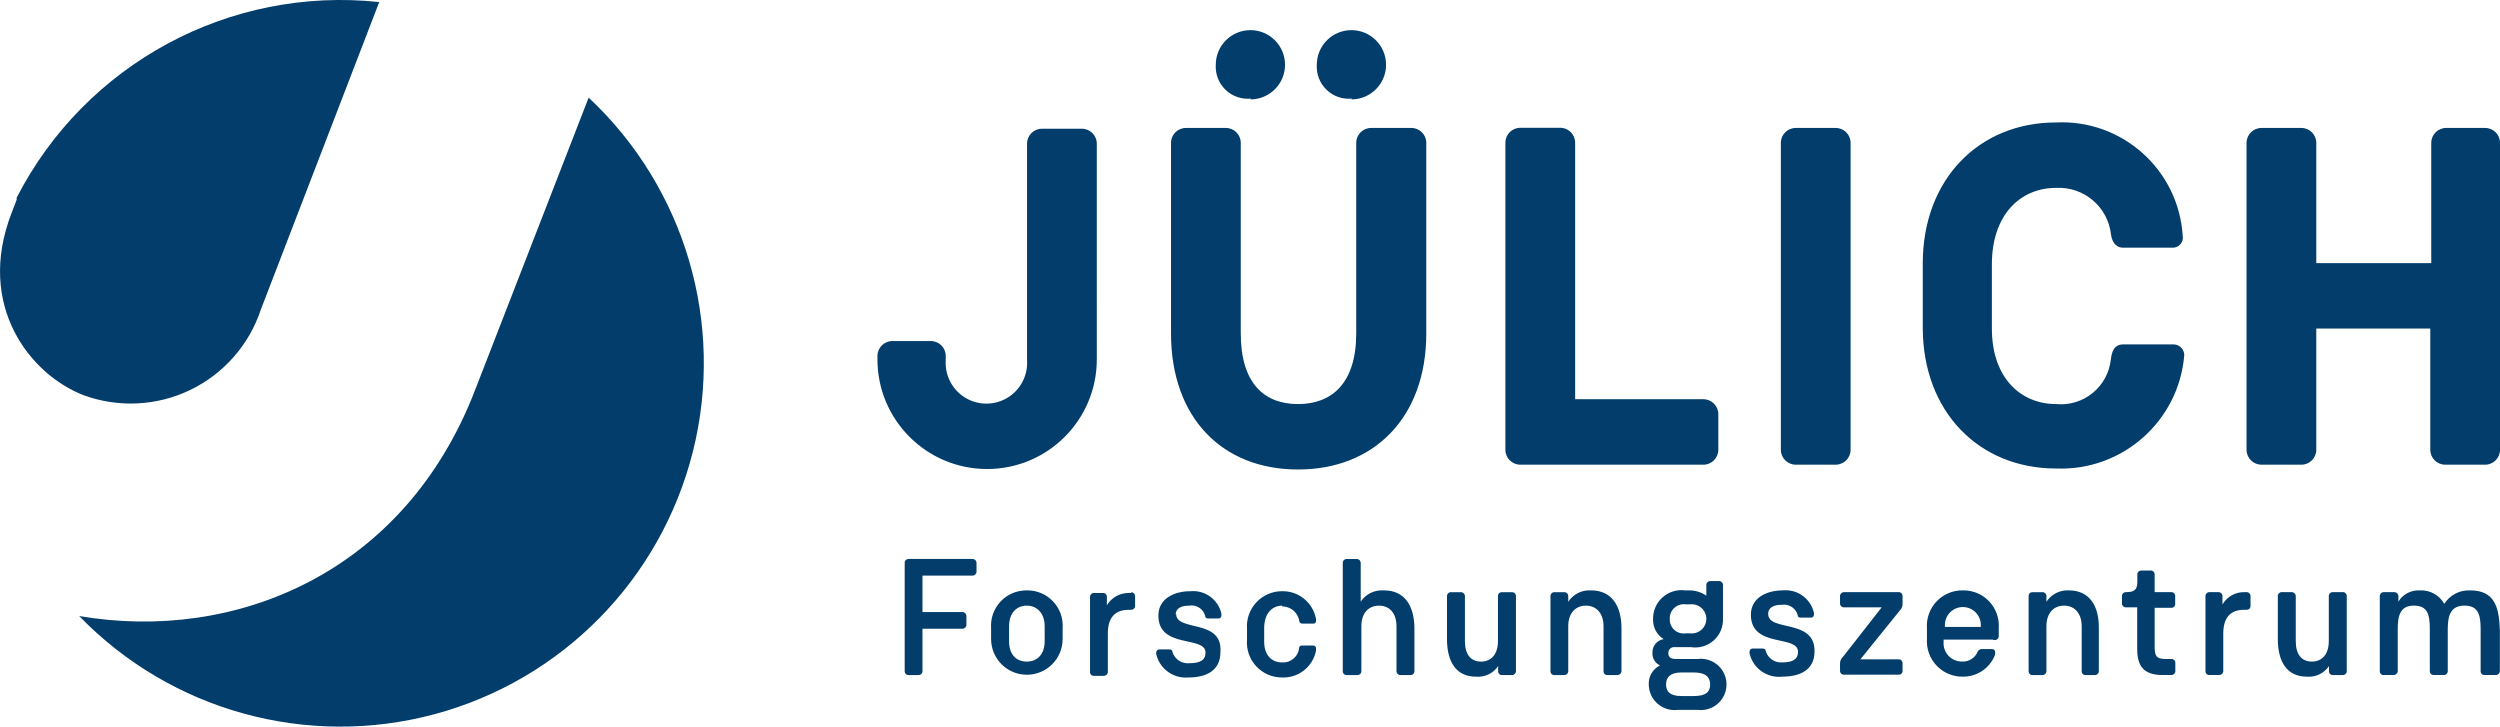
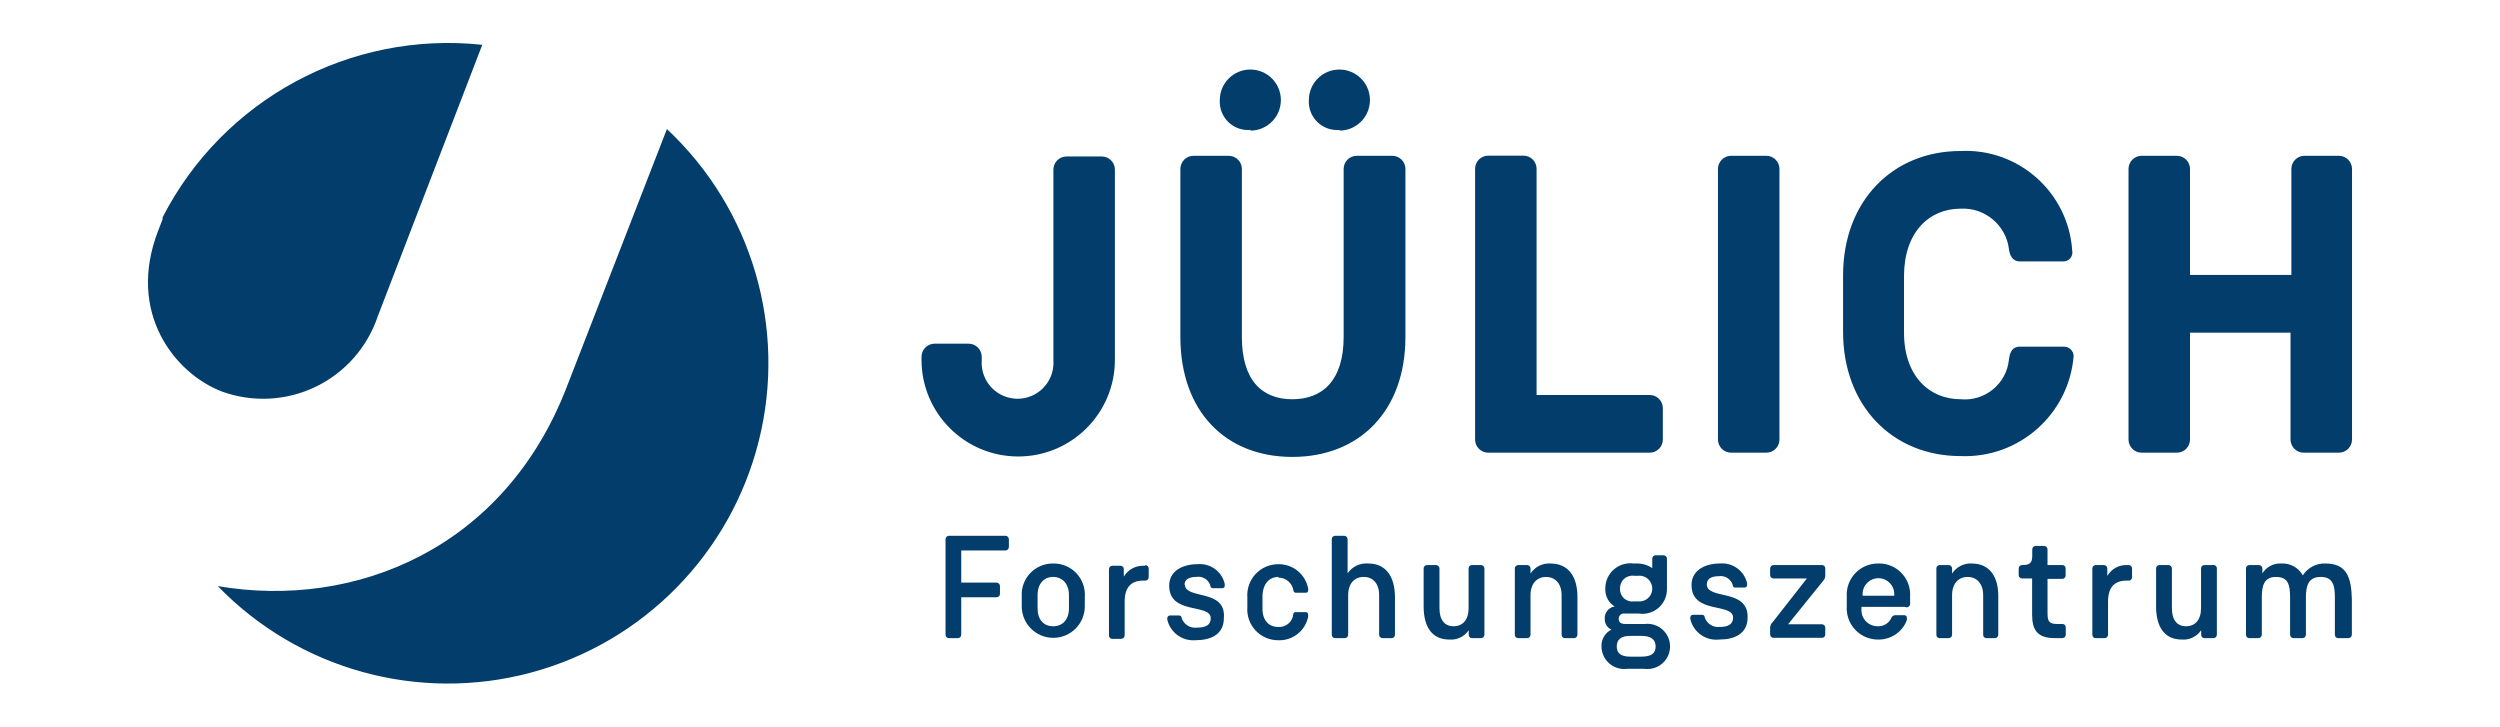
<svg xmlns="http://www.w3.org/2000/svg" width="149.076mm" height="43.315mm" viewBox="0 0 149.076 43.315" version="1.1" id="svg2514">
  <defs id="defs2508" />
  <g id="layer1" transform="translate(596.9011,2.848162)">
-     <path id="path71" style="fill:#023d6b;stroke-width:0.443;stroke-linecap:butt;stroke-linejoin:round;stroke-miterlimit:100000" d="m -506.745,32.463 h -0.612 a 0.22,0.22 0 0 0 -0.22,0.229 v 2.687 c 0,0.794 -0.402,1.224 -1.014,1.224 -0.612,0 -0.956,-0.43 -0.956,-1.224 v -2.687 a 0.239,0.239 0 0 0 -0.239,-0.229 h -0.602 a 0.229,0.229 0 0 0 -0.229,0.229 v 2.563 c 0,1.386 0.564,2.247 1.731,2.247 a 1.444,1.444 0 0 0 1.32,-0.631 v 0.306 a 0.22,0.22 0 0 0 0.22,0.229 h 0.612 a 0.229,0.229 0 0 0 0.229,-0.229 v -4.484 a 0.229,0.229 0 0 0 -0.239,-0.229 z m -7.649,-0.105 a 1.511,1.511 0 0 0 -1.367,0.669 v -2.304 a 0.239,0.239 0 0 0 -0.239,-0.239 h -0.602 a 0.229,0.229 0 0 0 -0.229,0.239 v 6.454 a 0.22,0.22 0 0 0 0.229,0.229 h 0.641 a 0.229,0.229 0 0 0 0.239,-0.229 v -2.677 c 0,-0.794 0.43,-1.233 1.052,-1.233 0.622,0 1.042,0.44 1.042,1.233 v 2.677 a 0.229,0.229 0 0 0 0.229,0.229 h 0.602 a 0.229,0.229 0 0 0 0.239,-0.229 v -2.563 c -0.01,-1.348 -0.593,-2.257 -1.807,-2.257 z m 1.635,-27.576 h -2.381 a 0.889,0.889 0 0 0 -0.889,0.889 V 17.03 c 0,2.955 -1.434,4.217 -3.471,4.217 -2.037,0 -3.414,-1.262 -3.414,-4.217 V 5.671 a 0.889,0.889 0 0 0 -0.889,-0.889 h -2.381 a 0.889,0.889 0 0 0 -0.889,0.889 V 17.03 c 0,5.02 3.041,8.118 7.573,8.118 4.532,0 7.649,-3.098 7.649,-8.118 V 5.671 a 0.889,0.889 0 0 0 -0.88,-0.889 z m -16.695,27.729 h -0.124 a 1.501,1.501 0 0 0 -1.32,0.736 v -0.507 a 0.22,0.22 0 0 0 -0.22,-0.229 h -0.555 a 0.229,0.229 0 0 0 -0.229,0.229 v 4.484 a 0.22,0.22 0 0 0 0.229,0.229 h 0.593 a 0.239,0.239 0 0 0 0.239,-0.229 v -2.285 c 0,-0.956 0.421,-1.425 1.253,-1.425 h 0.134 a 0.229,0.229 0 0 0 0.239,-0.22 v -0.602 a 0.239,0.239 0 0 0 -0.21,-0.229 z m 8.998,0.803 a 1.023,1.023 0 0 1 1.033,0.88 0.163,0.163 0 0 0 0.163,0.143 h 0.688 a 0.143,0.143 0 0 0 0.143,-0.163 0.306,0.306 0 0 0 0,-0.124 2.018,2.018 0 0 0 -2.008,-1.645 2.094,2.094 0 0 0 -2.104,2.257 v 0.641 a 2.084,2.084 0 0 0 2.104,2.247 1.979,1.979 0 0 0 2.008,-1.587 1.224,1.224 0 0 0 0,-0.163 0.153,0.153 0 0 0 -0.163,-0.153 h -0.688 a 0.143,0.143 0 0 0 -0.153,0.134 0.956,0.956 0 0 1 -1.023,0.87 c -0.612,0 -1.061,-0.43 -1.061,-1.224 v -0.88 c 0.029,-0.841 0.478,-1.281 1.09,-1.281 z m -6.339,0.497 c 0,-0.411 0.373,-0.545 0.803,-0.545 a 0.841,0.841 0 0 1 0.956,0.612 c 0,0.105 0.067,0.153 0.182,0.153 h 0.622 a 0.163,0.163 0 0 0 0.163,-0.172 0.421,0.421 0 0 0 0,-0.124 1.731,1.731 0 0 0 -1.845,-1.329 c -0.956,0 -1.912,0.43 -1.912,1.453 0,2.008 2.811,1.176 2.811,2.209 0,0.459 -0.344,0.631 -0.956,0.631 a 0.956,0.956 0 0 1 -1.014,-0.66 c 0,-0.096 -0.067,-0.163 -0.172,-0.163 h -0.612 a 0.182,0.182 0 0 0 -0.182,0.163 0.296,0.296 0 0 0 0,0.134 1.807,1.807 0 0 0 1.912,1.377 c 1.023,0 1.912,-0.382 1.912,-1.501 0.163,-2.027 -2.639,-1.205 -2.639,-2.285 z m 4.456,-30.732 a 2.065,2.065 0 1 0 -2.065,-2.065 1.912,1.912 0 0 0 2.094,2.018 z m 6.024,0 a 2.065,2.065 0 1 0 -2.065,-2.065 1.912,1.912 0 0 0 2.094,2.018 z m -15.184,2.639 a 0.889,0.889 0 0 0 -0.889,-0.889 h -2.381 a 0.889,0.889 0 0 0 -0.889,0.889 V 18.636 a 2.429,2.429 0 1 1 -4.848,0 v -0.258 a 0.889,0.889 0 0 0 -0.889,-0.889 h -2.295 a 0.889,0.889 0 0 0 -0.889,0.889 v 0.201 a 6.54,6.54 0 1 0 13.081,0 z m -49.846,9.887 7.057,-18.33 a 21.705,21.705 0 0 0 -21.619,11.665 0.478,0.478 0 0 1 0,0.124 l -0.306,0.794 c -2.142,5.536 1.128,9.638 4.303,10.862 a 8.175,8.175 0 0 0 10.566,-5.116 z m 45.667,16.752 a 2.104,2.104 0 0 0 -2.123,2.257 v 0.641 a 2.132,2.132 0 1 0 4.265,0 v -0.641 a 2.104,2.104 0 0 0 -2.142,-2.257 z m 1.071,3.022 c 0,0.794 -0.44,1.224 -1.071,1.224 -0.631,0 -1.052,-0.43 -1.052,-1.224 v -0.88 c 0,-0.794 0.449,-1.233 1.052,-1.233 0.602,0 1.071,0.44 1.071,1.233 z m -33.944,-15.022 c -4.207,10.996 -14.343,15.117 -23.627,13.53 a 21.677,21.677 0 1 0 30.378,-30.913 z m 29.642,10.126 h -3.825 a 0.229,0.229 0 0 0 -0.22,0.239 v 6.454 a 0.22,0.22 0 0 0 0.22,0.229 h 0.602 a 0.229,0.229 0 0 0 0.239,-0.229 v -2.534 h 2.39 a 0.229,0.229 0 0 0 0.229,-0.229 v -0.526 a 0.239,0.239 0 0 0 -0.229,-0.239 h -2.39 v -2.171 h 2.983 a 0.239,0.239 0 0 0 0.239,-0.229 v -0.526 a 0.239,0.239 0 0 0 -0.239,-0.239 z m 81.706,1.979 h -0.602 a 0.229,0.229 0 0 0 -0.229,0.229 v 2.687 c 0,0.794 -0.402,1.224 -1.014,1.224 -0.612,0 -0.956,-0.43 -0.956,-1.224 v -2.687 a 0.239,0.239 0 0 0 -0.239,-0.229 h -0.602 a 0.229,0.229 0 0 0 -0.229,0.229 v 2.563 c 0,1.386 0.564,2.247 1.731,2.247 a 1.444,1.444 0 0 0 1.32,-0.631 v 0.306 a 0.22,0.22 0 0 0 0.229,0.229 h 0.602 a 0.229,0.229 0 0 0 0.229,-0.229 v -4.484 a 0.229,0.229 0 0 0 -0.268,-0.229 z m -10.126,-14.773 h -2.955 c -0.574,0 -0.688,0.459 -0.746,0.889 a 2.993,2.993 0 0 1 -3.27,2.668 c -2.094,0 -3.825,-1.549 -3.825,-4.504 v -3.825 c 0,-2.955 1.692,-4.561 3.825,-4.561 a 3.127,3.127 0 0 1 3.28,2.792 c 0.086,0.574 0.402,0.774 0.717,0.774 h 2.926 a 0.602,0.602 0 0 0 0.631,-0.717 7.219,7.219 0 0 0 -7.554,-6.751 c -4.59,0 -7.946,3.385 -7.946,8.405 v 3.825 c 0,5.02 3.356,8.405 7.946,8.405 a 7.372,7.372 0 0 0 7.649,-6.77 0.65,0.65 0 0 0 -0.679,-0.631 z m 4.398,14.773 h -0.134 a 1.473,1.473 0 0 0 -1.31,0.736 v -0.507 a 0.229,0.229 0 0 0 -0.229,-0.229 h -0.555 a 0.229,0.229 0 0 0 -0.229,0.229 v 4.484 a 0.22,0.22 0 0 0 0.229,0.229 h 0.593 a 0.239,0.239 0 0 0 0.239,-0.229 v -2.237 c 0,-0.956 0.421,-1.425 1.253,-1.425 h 0.143 a 0.22,0.22 0 0 0 0.229,-0.22 v -0.602 a 0.229,0.229 0 0 0 -0.229,-0.229 z m -4.484,0 h -1.004 v -1.052 a 0.229,0.229 0 0 0 -0.229,-0.239 h -0.583 a 0.229,0.229 0 0 0 -0.22,0.239 v 0.43 c 0,0.507 -0.201,0.622 -0.688,0.622 a 0.229,0.229 0 0 0 -0.229,0.229 v 0.449 a 0.229,0.229 0 0 0 0.229,0.229 h 0.679 v 2.448 c 0,1.023 0.344,1.587 1.53,1.587 h 0.516 a 0.229,0.229 0 0 0 0.229,-0.229 v -0.507 a 0.22,0.22 0 0 0 -0.229,-0.22 h -0.344 c -0.593,0 -0.66,-0.21 -0.66,-0.775 v -2.276 h 1.004 a 0.229,0.229 0 0 0 0.22,-0.258 v -0.478 a 0.229,0.229 0 0 0 -0.22,-0.201 z m 17.804,-0.105 a 1.731,1.731 0 0 0 -1.539,0.803 1.568,1.568 0 0 0 -1.453,-0.803 1.406,1.406 0 0 0 -1.281,0.669 v -0.335 a 0.239,0.239 0 0 0 -0.239,-0.229 h -0.641 a 0.229,0.229 0 0 0 -0.229,0.229 v 4.484 a 0.22,0.22 0 0 0 0.229,0.229 h 0.602 a 0.239,0.239 0 0 0 0.239,-0.229 v -2.524 c 0,-0.794 0.153,-1.386 0.956,-1.386 0.803,0 0.956,0.488 0.956,1.386 v 2.524 a 0.229,0.229 0 0 0 0.23,0.229 h 0.612 a 0.229,0.229 0 0 0 0.229,-0.229 v -2.524 c 0,-0.851 0.201,-1.386 1.004,-1.386 0.803,0 0.956,0.535 0.956,1.386 v 2.524 a 0.22,0.22 0 0 0 0.229,0.229 h 0.679 a 0.239,0.239 0 0 0 0.239,-0.229 v -2.419 c -0.038,-1.425 -0.325,-2.4 -1.778,-2.4 z m -23.904,0 a 1.501,1.501 0 0 0 -1.358,0.679 v -0.344 a 0.229,0.229 0 0 0 -0.229,-0.229 h -0.612 a 0.22,0.22 0 0 0 -0.22,0.229 v 4.484 a 0.22,0.22 0 0 0 0.22,0.229 h 0.612 a 0.229,0.229 0 0 0 0.229,-0.229 v -2.677 c 0,-0.794 0.44,-1.233 1.052,-1.233 0.612,0 1.052,0.44 1.052,1.233 v 2.677 a 0.22,0.22 0 0 0 0.229,0.229 h 0.564 a 0.229,0.229 0 0 0 0.229,-0.229 v -2.563 c 0.019,-1.348 -0.574,-2.257 -1.788,-2.257 z m 24.861,-27.576 h -2.381 a 0.889,0.889 0 0 0 -0.889,0.889 v 7.171 h -6.856 V 5.671 a 0.889,0.889 0 0 0 -0.889,-0.889 h -2.381 a 0.889,0.889 0 0 0 -0.889,0.889 V 23.972 a 0.889,0.889 0 0 0 0.889,0.889 h 2.381 a 0.889,0.889 0 0 0 0.889,-0.889 v -7.229 h 6.798 v 7.229 a 0.889,0.889 0 0 0 0.889,0.889 h 2.381 a 0.889,0.889 0 0 0 0.889,-0.889 V 5.671 a 0.889,0.889 0 0 0 -0.889,-0.889 z m -53.374,27.576 a 1.501,1.501 0 0 0 -1.358,0.679 v -0.344 a 0.229,0.229 0 0 0 -0.229,-0.229 h -0.602 a 0.229,0.229 0 0 0 -0.229,0.229 v 4.484 a 0.22,0.22 0 0 0 0.229,0.229 h 0.602 a 0.229,0.229 0 0 0 0.229,-0.229 v -2.677 c 0,-0.794 0.44,-1.233 1.052,-1.233 0.612,0 1.052,0.44 1.052,1.233 v 2.677 a 0.22,0.22 0 0 0 0.229,0.229 h 0.602 a 0.239,0.239 0 0 0 0.239,-0.229 v -2.563 c 0,-1.348 -0.593,-2.257 -1.817,-2.257 z m 6.368,4.092 h -1.281 c -0.335,0 -0.478,-0.105 -0.478,-0.354 a 0.344,0.344 0 0 1 0.392,-0.354 h 0.956 a 1.654,1.654 0 0 0 1.912,-1.683 v -2.027 a 0.229,0.229 0 0 0 -0.229,-0.229 h -0.535 a 0.229,0.229 0 0 0 -0.229,0.229 v 0.641 a 1.788,1.788 0 0 0 -1.014,-0.316 h -0.249 a 1.692,1.692 0 0 0 -1.912,1.702 1.339,1.339 0 0 0 0.631,1.205 0.794,0.794 0 0 0 -0.669,0.813 0.784,0.784 0 0 0 0.449,0.755 1.205,1.205 0 0 0 -0.669,1.138 1.539,1.539 0 0 0 1.75,1.511 h 1.147 a 1.53,1.53 0 1 0 0,-3.031 z m -0.717,-3.261 h 0.268 a 0.87,0.87 0 1 1 0,1.731 h -0.268 a 0.832,0.832 0 0 1 -0.956,-0.861 0.841,0.841 0 0 1 0.956,-0.87 z m 0.516,5.469 h -0.784 c -0.669,0 -0.908,-0.268 -0.908,-0.688 0,-0.421 0.239,-0.717 0.908,-0.717 h 0.765 c 0.679,0 0.956,0.277 0.956,0.717 0,0.44 -0.258,0.688 -0.956,0.688 z m 4.398,-4.896 c 0,-0.411 0.373,-0.545 0.803,-0.545 a 0.851,0.851 0 0 1 0.956,0.612 c 0,0.105 0.067,0.153 0.172,0.153 h 0.631 a 0.163,0.163 0 0 0 0.163,-0.172 0.421,0.421 0 0 0 0,-0.124 1.731,1.731 0 0 0 -1.845,-1.329 c -0.956,0 -1.912,0.43 -1.912,1.453 0,2.008 2.811,1.176 2.811,2.209 0,0.459 -0.344,0.631 -0.908,0.631 a 0.956,0.956 0 0 1 -1.014,-0.66 c 0,-0.096 -0.067,-0.163 -0.172,-0.163 h -0.622 a 0.172,0.172 0 0 0 -0.172,0.163 0.296,0.296 0 0 0 0,0.134 1.798,1.798 0 0 0 1.96,1.377 c 1.023,0 1.912,-0.382 1.912,-1.501 0.038,-1.979 -2.763,-1.157 -2.763,-2.237 z m -2.974,-9.791 v -2.123 a 0.889,0.889 0 0 0 -0.889,-0.889 h -7.649 V 5.661 a 0.889,0.889 0 0 0 -0.889,-0.889 h -2.381 a 0.889,0.889 0 0 0 -0.889,0.889 V 23.972 a 0.889,0.889 0 0 0 0.889,0.889 h 10.9 a 0.889,0.889 0 0 0 0.908,-0.889 z m 7.888,0 V 5.671 a 0.889,0.889 0 0 0 -0.889,-0.889 h -2.381 a 0.889,0.889 0 0 0 -0.889,0.889 V 23.972 a 0.889,0.889 0 0 0 0.889,0.889 h 2.381 a 0.889,0.889 0 0 0 0.889,-0.889 z m 2.869,8.491 h -3.261 a 0.239,0.239 0 0 0 -0.239,0.229 v 0.449 a 0.229,0.229 0 0 0 0.239,0.229 h 2.247 l -2.304,2.945 a 0.535,0.535 0 0 0 -0.182,0.44 v 0.402 a 0.229,0.229 0 0 0 0.239,0.229 h 3.261 a 0.22,0.22 0 0 0 0.229,-0.229 v -0.449 a 0.229,0.229 0 0 0 -0.229,-0.239 h -2.285 l 2.371,-2.935 a 0.507,0.507 0 0 0 0.143,-0.392 v -0.478 a 0.229,0.229 0 0 0 -0.191,-0.201 z m 3.825,-0.105 a 2.113,2.113 0 0 0 -2.142,2.257 v 0.641 a 2.113,2.113 0 0 0 2.151,2.247 2.027,2.027 0 0 0 1.912,-1.31 0.612,0.612 0 0 0 0,-0.163 0.163,0.163 0 0 0 -0.163,-0.172 h -0.641 a 0.287,0.287 0 0 0 -0.229,0.143 0.956,0.956 0 0 1 -0.956,0.602 1.09,1.09 0 0 1 -1.08,-1.176 v -0.134 h 2.935 a 0.239,0.239 0 0 0 0.354,-0.239 v -0.459 a 2.104,2.104 0 0 0 -2.094,-2.237 z m 1.071,2.18 h -2.142 v -0.115 a 1.071,1.071 0 1 1 2.142,0 z" />
+     <path id="path71" style="fill:#023d6b;stroke-width:0.391;stroke-linecap:butt;stroke-linejoin:round;stroke-miterlimit:100000" d="m -508.594,30.846 h -0.54 a 0.194,0.194 0 0 0 -0.194,0.202 v 2.369 c 0,0.7 -0.354,1.079 -0.894,1.079 -0.539,0 -0.843,-0.379 -0.843,-1.079 v -2.369 a 0.211,0.211 0 0 0 -0.211,-0.202 h -0.531 a 0.202,0.202 0 0 0 -0.202,0.202 v 2.259 c 0,1.222 0.497,1.981 1.526,1.981 a 1.273,1.273 0 0 0 1.163,-0.556 v 0.27 a 0.194,0.194 0 0 0 0.194,0.202 h 0.539 a 0.202,0.202 0 0 0 0.202,-0.202 v -3.954 a 0.202,0.202 0 0 0 -0.211,-0.202 z m -6.744,-0.093 a 1.332,1.332 0 0 0 -1.205,0.59 v -2.032 a 0.211,0.211 0 0 0 -0.211,-0.211 h -0.531 a 0.202,0.202 0 0 0 -0.202,0.211 v 5.69 a 0.194,0.194 0 0 0 0.202,0.202 h 0.565 a 0.202,0.202 0 0 0 0.211,-0.202 v -2.36 c 0,-0.7 0.379,-1.087 0.927,-1.087 0.548,0 0.919,0.388 0.919,1.087 v 2.36 a 0.202,0.202 0 0 0 0.202,0.202 h 0.531 a 0.202,0.202 0 0 0 0.211,-0.202 v -2.259 c -0.009,-1.189 -0.523,-1.989 -1.593,-1.989 z m 1.442,-24.312 h -2.099 a 0.784,0.784 0 0 0 -0.784,0.784 V 17.241 c 0,2.605 -1.264,3.718 -3.06,3.718 -1.796,0 -3.009,-1.113 -3.009,-3.718 V 7.226 a 0.784,0.784 0 0 0 -0.784,-0.784 h -2.099 a 0.784,0.784 0 0 0 -0.784,0.784 V 17.241 c 0,4.426 2.681,7.157 6.676,7.157 3.996,0 6.744,-2.731 6.744,-7.157 V 7.226 a 0.784,0.784 0 0 0 -0.776,-0.784 z m -14.719,24.447 h -0.11 a 1.323,1.323 0 0 0 -1.163,0.649 v -0.447 a 0.194,0.194 0 0 0 -0.194,-0.202 h -0.489 a 0.202,0.202 0 0 0 -0.202,0.202 v 3.954 a 0.194,0.194 0 0 0 0.202,0.202 h 0.523 a 0.211,0.211 0 0 0 0.211,-0.202 v -2.015 c 0,-0.843 0.371,-1.256 1.104,-1.256 h 0.118 a 0.202,0.202 0 0 0 0.211,-0.194 v -0.531 a 0.211,0.211 0 0 0 -0.185,-0.202 z m 7.933,0.708 a 0.902,0.902 0 0 1 0.91,0.776 0.143,0.143 0 0 0 0.143,0.126 h 0.607 a 0.126,0.126 0 0 0 0.126,-0.143 0.27,0.27 0 0 0 0,-0.11 1.779,1.779 0 0 0 -1.77,-1.45 1.846,1.846 0 0 0 -1.855,1.989 v 0.565 a 1.838,1.838 0 0 0 1.855,1.981 1.745,1.745 0 0 0 1.77,-1.399 1.079,1.079 0 0 0 0,-0.143 0.135,0.135 0 0 0 -0.143,-0.135 h -0.607 a 0.126,0.126 0 0 0 -0.135,0.118 0.843,0.843 0 0 1 -0.902,0.767 c -0.539,0 -0.936,-0.379 -0.936,-1.079 v -0.776 c 0.025,-0.742 0.421,-1.13 0.961,-1.13 z m -5.589,0.438 c 0,-0.362 0.329,-0.481 0.708,-0.481 a 0.742,0.742 0 0 1 0.843,0.54 c 0,0.093 0.059,0.135 0.16,0.135 h 0.548 a 0.143,0.143 0 0 0 0.143,-0.152 0.371,0.371 0 0 0 0,-0.11 1.526,1.526 0 0 0 -1.627,-1.172 c -0.843,0 -1.686,0.379 -1.686,1.281 0,1.77 2.478,1.037 2.478,1.947 0,0.405 -0.303,0.556 -0.843,0.556 a 0.843,0.843 0 0 1 -0.894,-0.582 c 0,-0.084 -0.059,-0.143 -0.152,-0.143 h -0.54 a 0.16,0.16 0 0 0 -0.16,0.143 0.261,0.261 0 0 0 0,0.118 1.593,1.593 0 0 0 1.686,1.214 c 0.902,0 1.686,-0.337 1.686,-1.323 0.143,-1.787 -2.327,-1.062 -2.327,-2.015 z m 3.928,-27.094 a 1.821,1.821 0 1 0 -1.821,-1.821 1.686,1.686 0 0 0 1.846,1.779 z m 5.311,0 a 1.821,1.821 0 1 0 -1.821,-1.821 1.686,1.686 0 0 0 1.846,1.779 z m -13.387,2.327 a 0.784,0.784 0 0 0 -0.784,-0.784 h -2.099 a 0.784,0.784 0 0 0 -0.784,0.784 V 18.657 a 2.141,2.141 0 1 1 -4.274,0 v -0.228 a 0.784,0.784 0 0 0 -0.784,-0.784 h -2.023 a 0.784,0.784 0 0 0 -0.784,0.784 v 0.177 a 5.766,5.766 0 1 0 11.532,0 z m -43.945,8.717 6.221,-16.16 a 19.136,19.136 0 0 0 -19.06,10.284 0.421,0.421 0 0 1 0,0.11 l -0.27,0.7 c -1.888,4.881 0.995,8.497 3.793,9.576 a 7.208,7.208 0 0 0 9.315,-4.51 z m 40.261,14.769 a 1.855,1.855 0 0 0 -1.871,1.989 v 0.565 a 1.88,1.88 0 1 0 3.76,0 v -0.565 a 1.855,1.855 0 0 0 -1.888,-1.989 z m 0.944,2.664 c 0,0.7 -0.388,1.079 -0.944,1.079 -0.556,0 -0.927,-0.379 -0.927,-1.079 v -0.776 c 0,-0.7 0.396,-1.087 0.927,-1.087 0.531,0 0.944,0.388 0.944,1.087 z m -29.926,-13.243 c -3.709,9.694 -12.645,13.328 -20.83,11.928 a 19.111,19.111 0 1 0 26.782,-27.254 z m 26.133,8.927 h -3.372 a 0.202,0.202 0 0 0 -0.194,0.211 v 5.69 a 0.194,0.194 0 0 0 0.194,0.202 h 0.531 a 0.202,0.202 0 0 0 0.211,-0.202 V 32.768 h 2.107 a 0.202,0.202 0 0 0 0.202,-0.202 V 32.102 a 0.211,0.211 0 0 0 -0.202,-0.211 h -2.107 v -1.914 h 2.63 a 0.211,0.211 0 0 0 0.211,-0.202 v -0.464 a 0.211,0.211 0 0 0 -0.211,-0.211 z m 72.033,1.745 h -0.531 a 0.202,0.202 0 0 0 -0.202,0.202 v 2.369 c 0,0.7 -0.354,1.079 -0.894,1.079 -0.54,0 -0.843,-0.379 -0.843,-1.079 v -2.369 a 0.211,0.211 0 0 0 -0.211,-0.202 h -0.531 a 0.202,0.202 0 0 0 -0.202,0.202 v 2.259 c 0,1.222 0.497,1.981 1.526,1.981 a 1.273,1.273 0 0 0 1.163,-0.556 v 0.27 a 0.194,0.194 0 0 0 0.202,0.202 h 0.531 a 0.202,0.202 0 0 0 0.202,-0.202 v -3.954 a 0.202,0.202 0 0 0 -0.236,-0.202 z m -8.927,-13.024 h -2.605 c -0.506,0 -0.607,0.405 -0.658,0.784 a 2.639,2.639 0 0 1 -2.883,2.352 c -1.846,0 -3.372,-1.366 -3.372,-3.97 v -3.372 c 0,-2.605 1.492,-4.021 3.372,-4.021 a 2.757,2.757 0 0 1 2.891,2.462 c 0.076,0.506 0.354,0.683 0.632,0.683 h 2.58 a 0.531,0.531 0 0 0 0.556,-0.632 6.365,6.365 0 0 0 -6.66,-5.952 c -4.046,0 -7.005,2.984 -7.005,7.41 v 3.372 c 0,4.426 2.959,7.41 7.005,7.41 a 6.499,6.499 0 0 0 6.744,-5.968 0.573,0.573 0 0 0 -0.599,-0.556 z m 3.878,13.024 h -0.118 a 1.298,1.298 0 0 0 -1.155,0.649 V 31.049 a 0.202,0.202 0 0 0 -0.202,-0.202 h -0.489 a 0.202,0.202 0 0 0 -0.202,0.202 v 3.954 a 0.194,0.194 0 0 0 0.202,0.202 h 0.523 a 0.211,0.211 0 0 0 0.211,-0.202 v -1.973 c 0,-0.843 0.371,-1.256 1.104,-1.256 h 0.126 a 0.194,0.194 0 0 0 0.202,-0.194 v -0.531 a 0.202,0.202 0 0 0 -0.202,-0.202 z m -3.954,0 h -0.885 v -0.927 a 0.202,0.202 0 0 0 -0.202,-0.211 h -0.514 a 0.202,0.202 0 0 0 -0.194,0.211 v 0.379 c 0,0.447 -0.177,0.548 -0.607,0.548 a 0.202,0.202 0 0 0 -0.202,0.202 v 0.396 a 0.202,0.202 0 0 0 0.202,0.202 h 0.599 v 2.158 c 0,0.902 0.303,1.399 1.349,1.399 h 0.455 a 0.202,0.202 0 0 0 0.202,-0.202 v -0.447 a 0.194,0.194 0 0 0 -0.202,-0.194 h -0.303 c -0.523,0 -0.582,-0.185 -0.582,-0.683 v -2.006 h 0.885 a 0.202,0.202 0 0 0 0.194,-0.228 v -0.421 a 0.202,0.202 0 0 0 -0.194,-0.177 z m 15.696,-0.093 a 1.526,1.526 0 0 0 -1.357,0.708 1.383,1.383 0 0 0 -1.281,-0.708 1.239,1.239 0 0 0 -1.13,0.59 v -0.295 a 0.211,0.211 0 0 0 -0.211,-0.202 h -0.565 a 0.202,0.202 0 0 0 -0.202,0.202 v 3.954 a 0.194,0.194 0 0 0 0.202,0.202 h 0.531 a 0.211,0.211 0 0 0 0.211,-0.202 v -2.225 c 0,-0.7 0.135,-1.222 0.843,-1.222 0.708,0 0.843,0.43 0.843,1.222 v 2.225 a 0.202,0.202 0 0 0 0.202,0.202 h 0.539 a 0.202,0.202 0 0 0 0.202,-0.202 v -2.225 c 0,-0.75 0.177,-1.222 0.885,-1.222 0.708,0 0.843,0.472 0.843,1.222 v 2.225 a 0.194,0.194 0 0 0 0.202,0.202 h 0.599 a 0.211,0.211 0 0 0 0.211,-0.202 v -2.133 c -0.034,-1.256 -0.287,-2.116 -1.568,-2.116 z m -21.075,0 a 1.323,1.323 0 0 0 -1.197,0.599 v -0.303 a 0.202,0.202 0 0 0 -0.202,-0.202 h -0.54 a 0.194,0.194 0 0 0 -0.194,0.202 v 3.954 a 0.194,0.194 0 0 0 0.194,0.202 h 0.54 a 0.202,0.202 0 0 0 0.202,-0.202 v -2.36 c 0,-0.7 0.388,-1.087 0.927,-1.087 0.54,0 0.927,0.388 0.927,1.087 v 2.36 a 0.194,0.194 0 0 0 0.202,0.202 h 0.497 a 0.202,0.202 0 0 0 0.202,-0.202 v -2.259 c 0.017,-1.189 -0.506,-1.989 -1.576,-1.989 z m 21.918,-24.312 h -2.099 a 0.784,0.784 0 0 0 -0.784,0.784 v 6.322 h -6.044 V 7.226 a 0.784,0.784 0 0 0 -0.784,-0.784 h -2.099 a 0.784,0.784 0 0 0 -0.784,0.784 V 23.361 a 0.784,0.784 0 0 0 0.784,0.784 h 2.099 a 0.784,0.784 0 0 0 0.784,-0.784 v -6.373 h 5.994 v 6.373 a 0.784,0.784 0 0 0 0.784,0.784 h 2.099 a 0.784,0.784 0 0 0 0.784,-0.784 V 7.226 a 0.784,0.784 0 0 0 -0.784,-0.784 z m -47.056,24.312 a 1.323,1.323 0 0 0 -1.197,0.599 v -0.303 a 0.202,0.202 0 0 0 -0.202,-0.202 h -0.531 a 0.202,0.202 0 0 0 -0.202,0.202 v 3.954 a 0.194,0.194 0 0 0 0.202,0.202 h 0.531 a 0.202,0.202 0 0 0 0.202,-0.202 v -2.36 c 0,-0.7 0.388,-1.087 0.927,-1.087 0.54,0 0.927,0.388 0.927,1.087 v 2.36 a 0.194,0.194 0 0 0 0.202,0.202 h 0.531 a 0.211,0.211 0 0 0 0.211,-0.202 v -2.259 c 0,-1.189 -0.523,-1.989 -1.602,-1.989 z m 5.614,3.608 h -1.13 c -0.295,0 -0.421,-0.093 -0.421,-0.312 a 0.303,0.303 0 0 1 0.346,-0.312 h 0.843 a 1.458,1.458 0 0 0 1.686,-1.484 v -1.787 a 0.202,0.202 0 0 0 -0.202,-0.202 h -0.472 a 0.202,0.202 0 0 0 -0.202,0.202 v 0.565 a 1.576,1.576 0 0 0 -0.894,-0.278 h -0.219 a 1.492,1.492 0 0 0 -1.686,1.501 1.18,1.18 0 0 0 0.556,1.062 0.7,0.7 0 0 0 -0.59,0.717 0.691,0.691 0 0 0 0.396,0.666 1.062,1.062 0 0 0 -0.59,1.003 1.357,1.357 0 0 0 1.543,1.332 h 1.012 a 1.349,1.349 0 1 0 0,-2.672 z m -0.632,-2.875 h 0.236 a 0.767,0.767 0 1 1 0,1.526 h -0.236 a 0.733,0.733 0 0 1 -0.843,-0.759 0.742,0.742 0 0 1 0.843,-0.767 z m 0.455,4.822 h -0.691 c -0.59,0 -0.801,-0.236 -0.801,-0.607 0,-0.371 0.211,-0.632 0.801,-0.632 h 0.674 c 0.599,0 0.843,0.244 0.843,0.632 0,0.388 -0.228,0.607 -0.843,0.607 z m 3.878,-4.316 c 0,-0.362 0.329,-0.48 0.708,-0.48 a 0.75,0.75 0 0 1 0.843,0.54 c 0,0.093 0.059,0.135 0.152,0.135 h 0.556 a 0.143,0.143 0 0 0 0.143,-0.152 0.371,0.371 0 0 0 0,-0.11 1.526,1.526 0 0 0 -1.627,-1.172 c -0.843,0 -1.686,0.379 -1.686,1.281 0,1.77 2.478,1.037 2.478,1.947 0,0.405 -0.303,0.556 -0.801,0.556 a 0.843,0.843 0 0 1 -0.894,-0.582 c 0,-0.084 -0.059,-0.143 -0.152,-0.143 h -0.548 a 0.152,0.152 0 0 0 -0.152,0.143 0.261,0.261 0 0 0 0,0.118 1.585,1.585 0 0 0 1.728,1.214 c 0.902,0 1.686,-0.337 1.686,-1.323 0.034,-1.745 -2.436,-1.02 -2.436,-1.973 z m -2.622,-8.632 v -1.871 a 0.784,0.784 0 0 0 -0.784,-0.784 h -6.744 V 7.217 a 0.784,0.784 0 0 0 -0.784,-0.784 h -2.099 a 0.784,0.784 0 0 0 -0.784,0.784 V 23.361 a 0.784,0.784 0 0 0 0.784,0.784 h 9.61 a 0.784,0.784 0 0 0 0.801,-0.784 z m 6.955,0 V 7.226 a 0.784,0.784 0 0 0 -0.784,-0.784 h -2.099 a 0.784,0.784 0 0 0 -0.784,0.784 V 23.361 a 0.784,0.784 0 0 0 0.784,0.784 h 2.099 a 0.784,0.784 0 0 0 0.784,-0.784 z m 2.529,7.486 h -2.875 a 0.211,0.211 0 0 0 -0.211,0.202 v 0.396 a 0.202,0.202 0 0 0 0.211,0.202 h 1.981 l -2.032,2.596 a 0.472,0.472 0 0 0 -0.16,0.388 v 0.354 a 0.202,0.202 0 0 0 0.211,0.202 h 2.875 a 0.194,0.194 0 0 0 0.202,-0.202 v -0.396 a 0.202,0.202 0 0 0 -0.202,-0.211 h -2.015 l 2.091,-2.588 a 0.447,0.447 0 0 0 0.126,-0.346 v -0.421 a 0.202,0.202 0 0 0 -0.169,-0.177 z m 3.372,-0.093 a 1.863,1.863 0 0 0 -1.888,1.989 v 0.565 a 1.863,1.863 0 0 0 1.897,1.981 1.787,1.787 0 0 0 1.686,-1.155 0.54,0.54 0 0 0 0,-0.143 0.143,0.143 0 0 0 -0.143,-0.152 h -0.565 a 0.253,0.253 0 0 0 -0.202,0.126 0.843,0.843 0 0 1 -0.843,0.531 0.961,0.961 0 0 1 -0.953,-1.037 v -0.118 h 2.588 a 0.211,0.211 0 0 0 0.312,-0.211 v -0.405 a 1.855,1.855 0 0 0 -1.846,-1.973 z m 0.944,1.922 h -1.888 v -0.101 a 0.944,0.944 0 1 1 1.888,0 z" />
  </g>
</svg>
